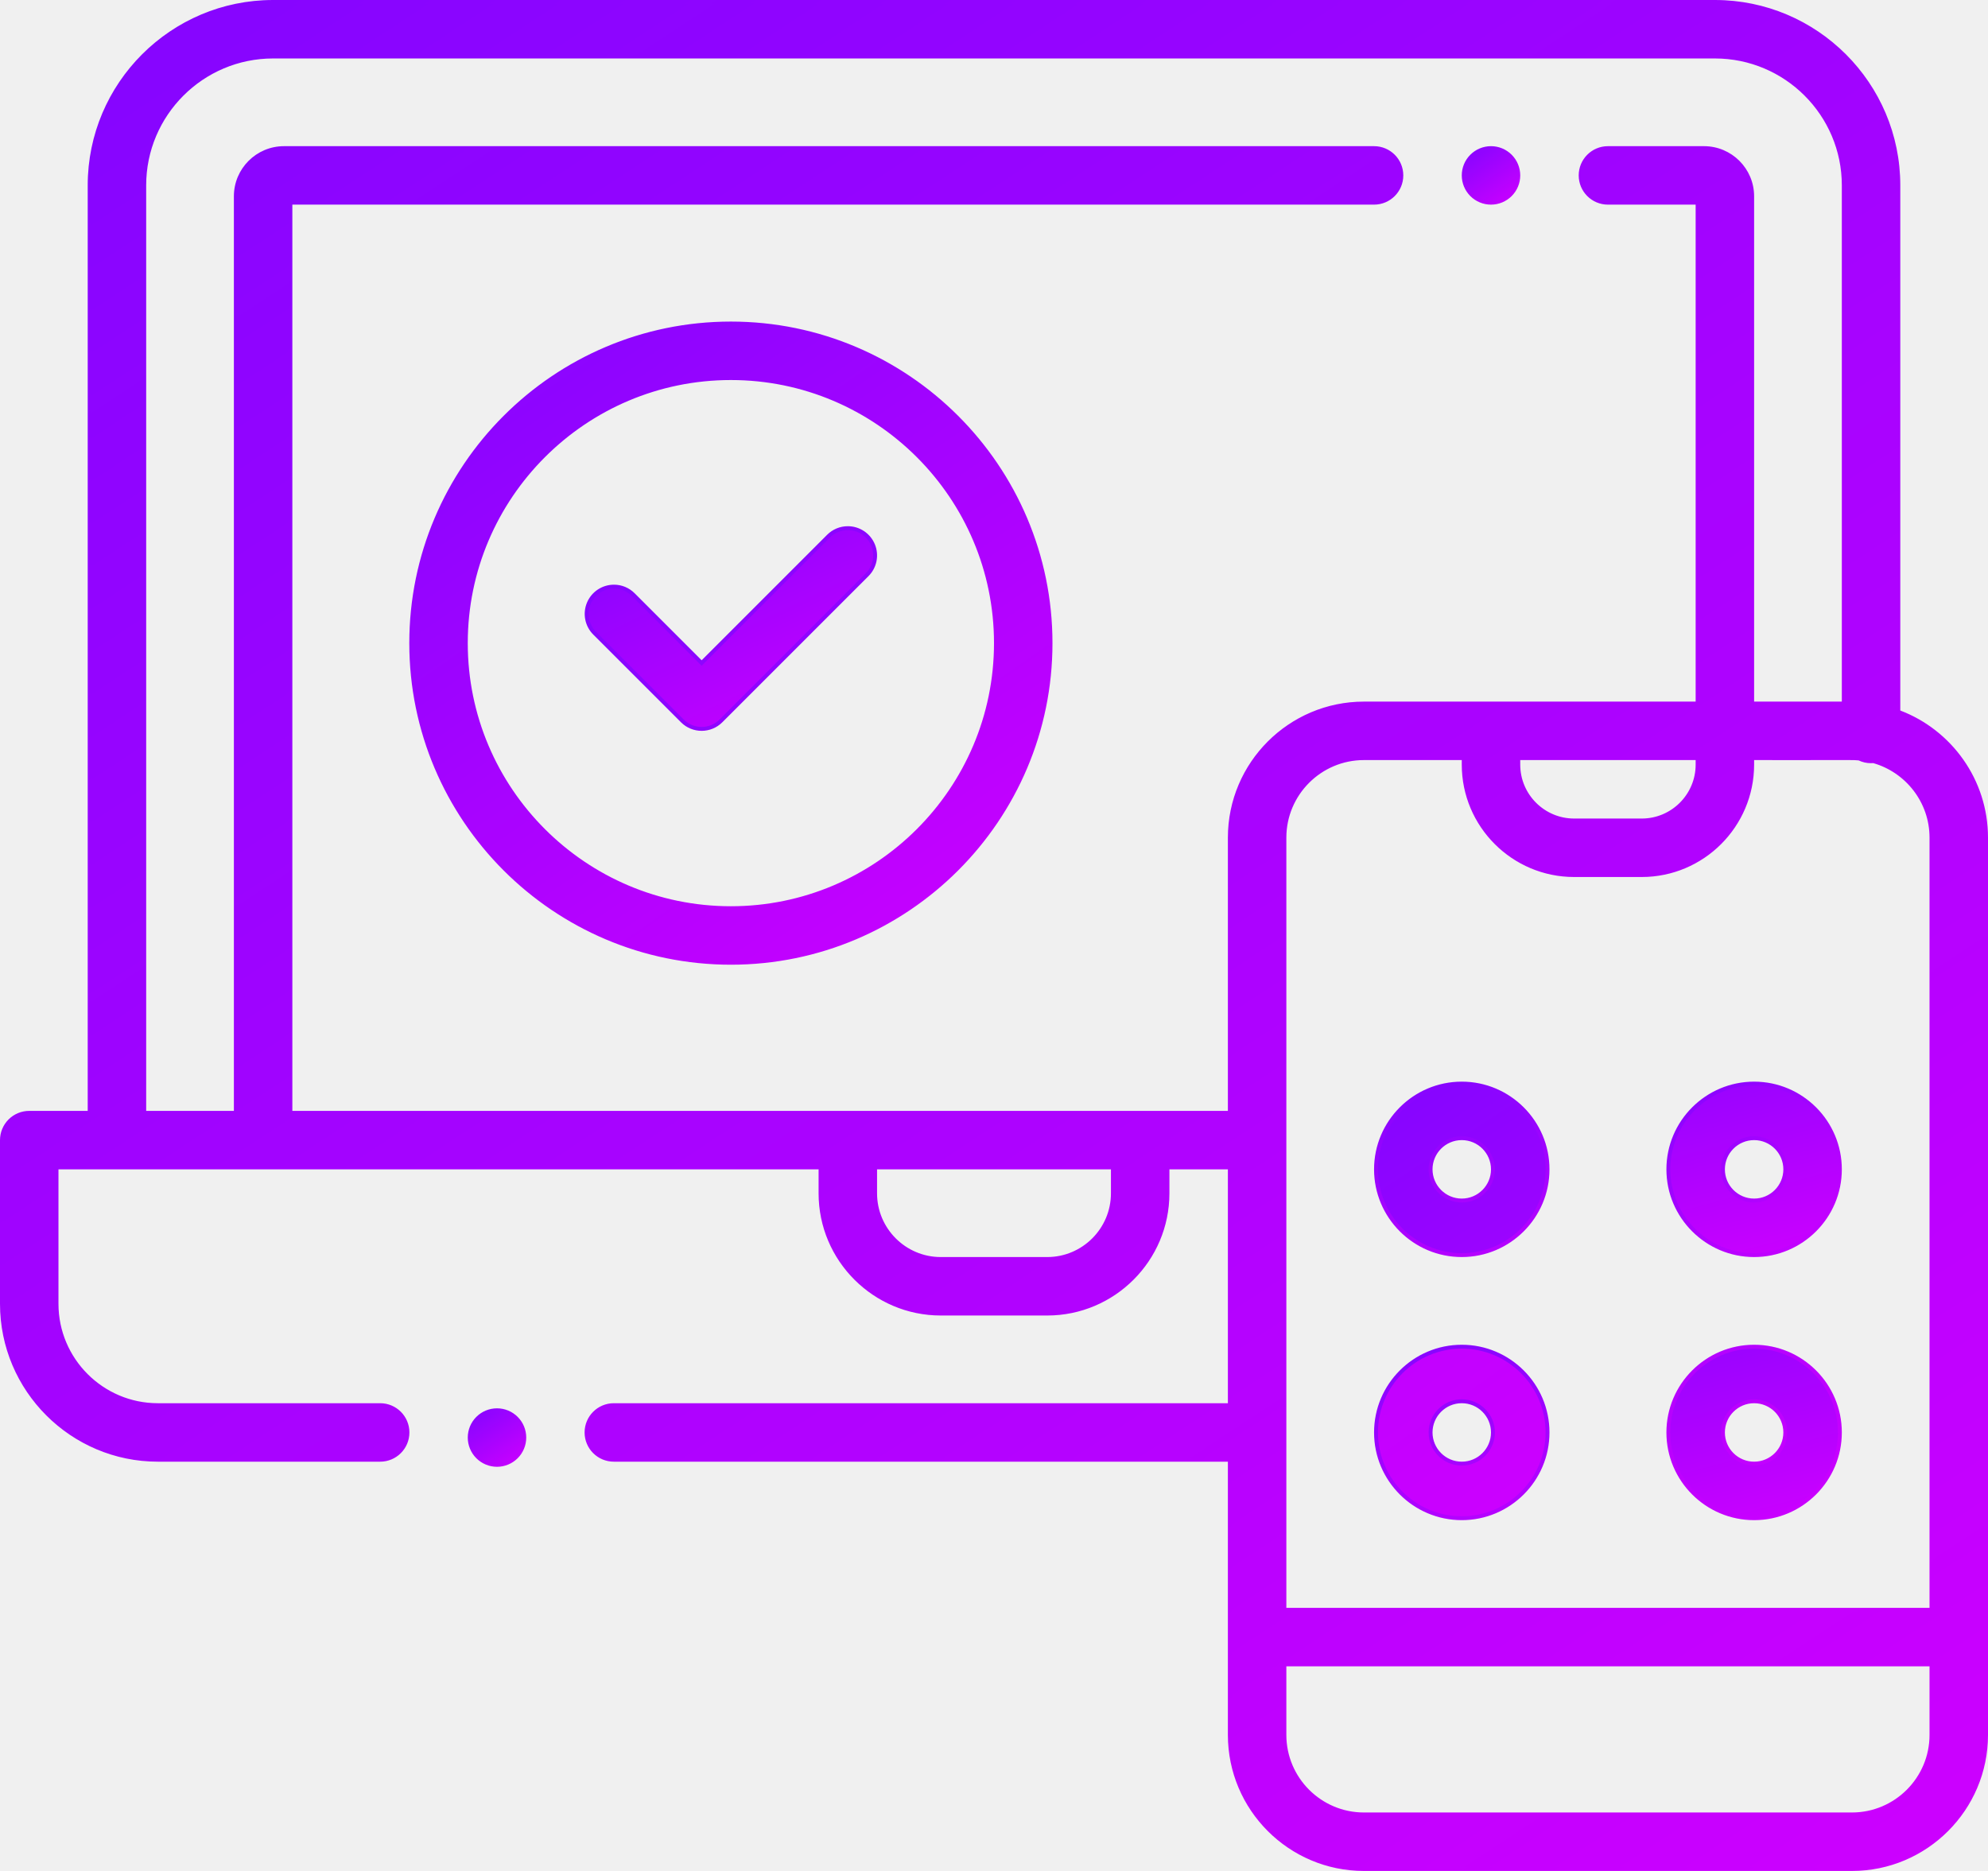
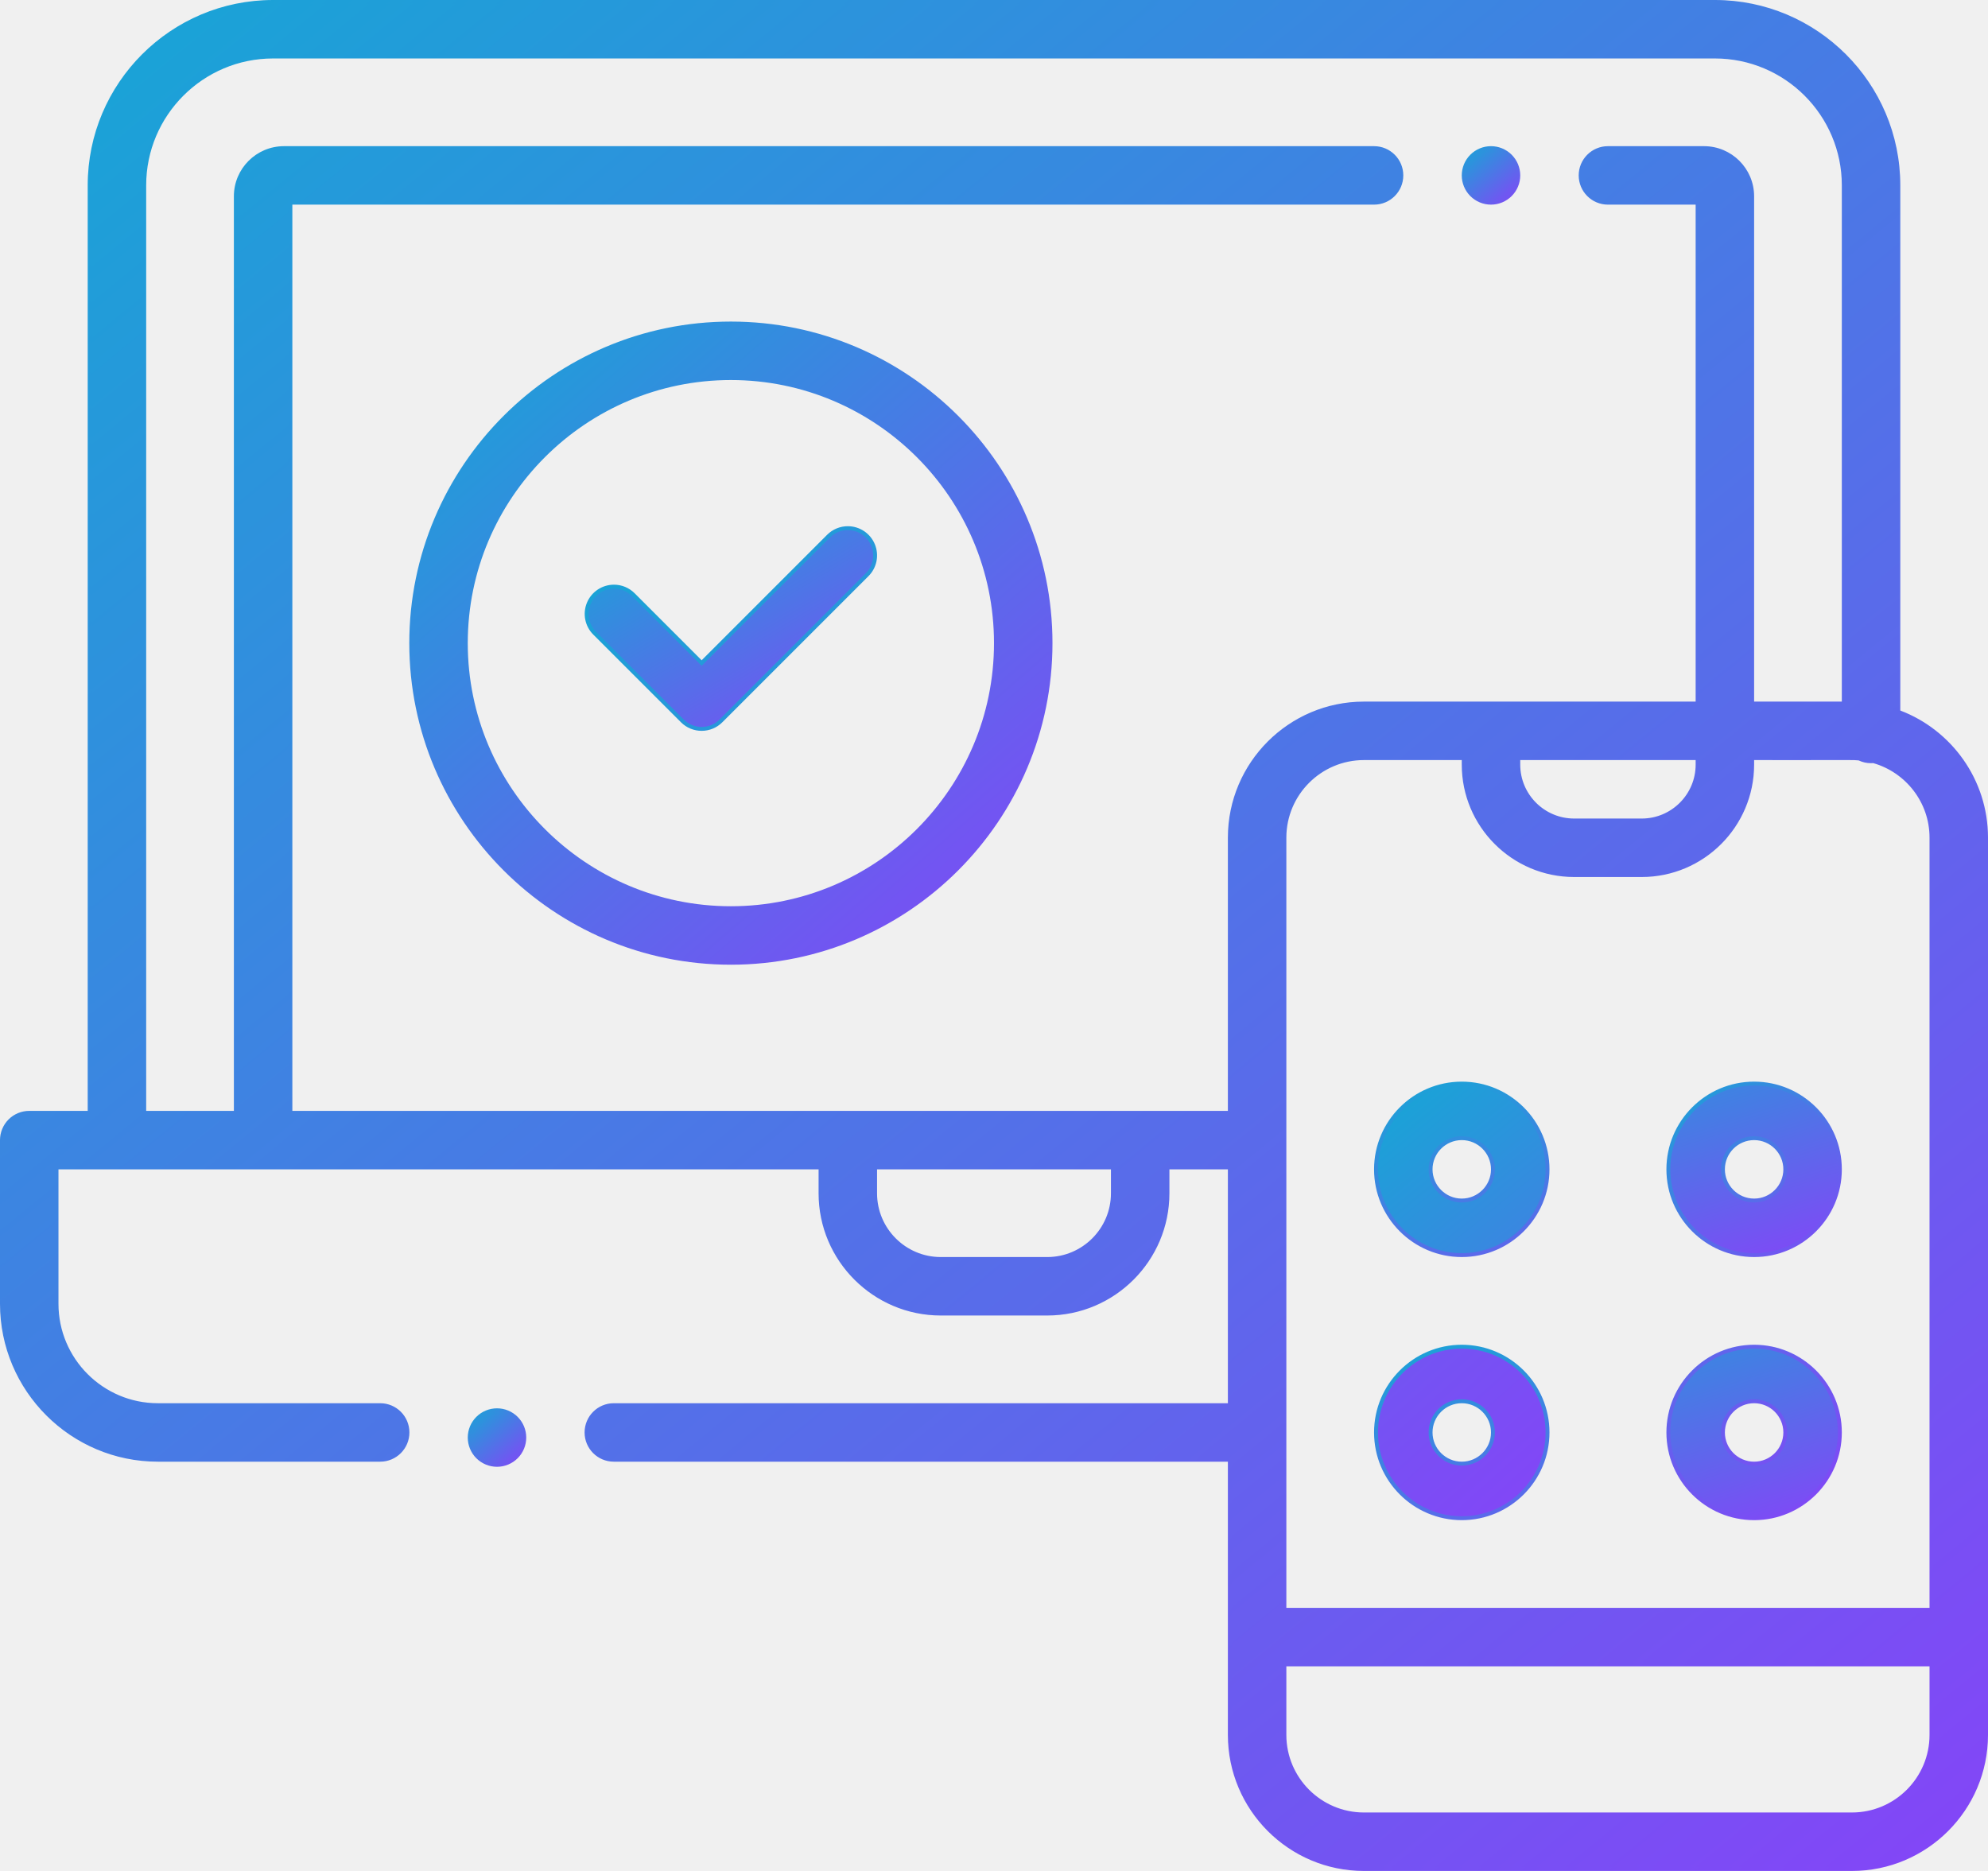
<svg xmlns="http://www.w3.org/2000/svg" width="510" height="480" viewBox="0 0 510 480" fill="none">
-   <path d="M349.9 479.5C330.931 479.5 315.5 464.068 315.5 445.1V374.5H157.47C153.61 374.5 150.47 371.359 150.47 367.5C150.47 363.641 153.61 360.5 157.47 360.5H315.5V299.5H299.5V306.15C299.5 323.161 285.661 337 268.65 337H241.35C224.339 337 210.5 323.161 210.5 306.15V299.5H14.5V334.5C14.5 348.837 26.164 360.5 40.5 360.5H97.53C101.39 360.5 104.53 363.641 104.53 367.5C104.53 371.359 101.39 374.5 97.53 374.5H40.5C18.444 374.5 0.5 356.556 0.5 334.5V292.5C0.5 288.641 3.64 285.5 7.5 285.5H23V47.55C23 21.606 44.106 0.5 70.05 0.5H439.95C465.893 0.5 487 21.606 487 47.55V182.629L487.322 182.752C500.587 187.813 509.5 200.732 509.5 214.901V445.1C509.5 464.069 494.068 479.5 475.1 479.5H349.9ZM329.5 445.1C329.5 456.349 338.651 465.5 349.9 465.5H475.1C486.349 465.5 495.5 456.349 495.5 445.1V427H329.5V445.1ZM349.9 194.5C338.651 194.5 329.5 203.651 329.5 214.9V413H495.5V214.9C495.5 205.849 489.409 197.788 480.689 195.296L480.603 195.272L480.515 195.279C480.333 195.292 480.151 195.299 479.969 195.299C478.95 195.302 477.943 195.075 477.024 194.634L476.943 194.595L476.854 194.588C475.956 194.511 475.754 194.493 473.508 194.493L470.753 194.497C468.525 194.501 465.287 194.507 460.481 194.507C457.594 194.507 449.5 194.498 449.5 194.498V196.166C449.5 211.789 436.79 224.499 421.167 224.499H403.833C388.21 224.499 375.5 211.789 375.5 196.166V194.5H349.9ZM224.5 306.15C224.5 315.441 232.059 323 241.35 323H268.651C277.942 323 285.501 315.441 285.501 306.15V299.5H224.501V306.15H224.5ZM74.5 285.5H315.5V214.9C315.5 195.932 330.932 180.5 349.9 180.5H435.5V52H412.5C408.641 52 405.5 48.86 405.5 45C405.5 41.14 408.641 38 412.5 38H437.15C443.96 38 449.5 43.54 449.5 50.35V180.5H473V47.55C473 29.326 458.174 14.5 439.95 14.5H70.05C51.826 14.5 37 29.326 37 47.55V285.5H60.5V50.35C60.5 43.54 66.04 38 72.85 38H352.5C356.359 38 359.5 41.14 359.5 45C359.5 48.86 356.359 52 352.5 52H74.5V285.5ZM389.5 196.167C389.5 204.07 395.93 210.5 403.833 210.5H421.167C429.07 210.5 435.5 204.07 435.5 196.167V194.5H389.5V196.167Z" fill="url(#paint0_linear_693_192)" />
-   <path d="M439.95 1C465.618 1 486.5 21.882 486.5 47.55V182.973L487.144 183.219C500.217 188.206 509 200.938 509 214.9V445.1C509 463.793 493.792 479 475.1 479H349.9C331.207 479 316 463.792 316 445.1V374H157.47C153.886 374 150.97 371.084 150.97 367.5C150.97 363.916 153.886 361 157.47 361H316V299H299V306.15C299 322.885 285.385 336.5 268.65 336.5H241.35C224.615 336.5 211 322.885 211 306.15V299H14V334.5C14 349.112 25.888 361 40.5 361H97.53C101.114 361 104.03 363.916 104.03 367.5C104.03 371.084 101.114 374 97.53 374H40.5C18.72 374 1 356.28 1 334.5V292.5C1 288.916 3.916 286 7.5 286H23.5V47.55C23.5 21.882 44.382 1 70.05 1H439.95ZM36.5 286H61V50.35C61 43.816 66.316 38.5 72.85 38.5H352.5C356.084 38.5 359 41.416 359 45C359 48.584 356.084 51.5 352.5 51.5H74V286H316V214.9C316 196.207 331.208 181 349.9 181H436V51.5H412.5C408.916 51.5 406 48.584 406 45C406 41.416 408.916 38.5 412.5 38.5H437.15C443.684 38.5 449 43.816 449 50.35V181H473.5V47.55C473.5 29.05 458.45 14 439.95 14H70.05C51.55 14 36.5 29.05 36.5 47.55V285V286ZM460.48 194.008C457.594 194.008 454.14 194.006 450.002 194L449 193.999V196.167C449 211.514 436.514 224 421.167 224H403.833C388.486 224 376 211.514 376 196.167V194H349.9C338.375 194 329 203.376 329 214.9V413.5H496V214.9C496 205.627 489.76 197.368 480.826 194.816L480.656 194.767L480.479 194.78C480.31 194.792 480.141 194.799 479.971 194.799C479.025 194.802 478.091 194.591 477.238 194.182L477.026 194.101L476.847 194.086C475.982 194.012 475.776 193.994 473.511 193.994C472.817 193.994 471.926 193.996 470.756 193.998C468.529 194.002 465.29 194.008 460.48 194.008ZM403.833 211H421.167C429.346 211 436 204.346 436 196.167V194H389V196.167C389 204.346 395.654 211 403.833 211ZM241.35 323.5H268.651C278.218 323.5 286.001 315.717 286.001 306.15V299H224.001V306.15C224 315.717 231.783 323.5 241.35 323.5ZM349.9 466H475.1C486.625 466 496 456.624 496 445.1V426.5H329V445.1C329 456.624 338.376 466 349.9 466ZM439.95 0H70.05C43.831 0 22.5 21.331 22.5 47.55V285H7.5C6.515 285 5.54 285.194 4.63 285.571C3.72 285.948 2.893 286.5 2.196 287.196C1.5 287.893 0.948 288.72 0.571 289.63C0.194 290.54 -0 291.515 6.66906e-08 292.5V334.5C6.66906e-08 356.832 18.168 375 40.5 375H97.53C101.673 375 105.03 371.643 105.03 367.5C105.03 363.357 101.673 360 97.53 360H40.5C26.439 360 15 348.561 15 334.5V300H210V306.15C210 323.436 224.063 337.5 241.35 337.5H268.651C285.937 337.5 300.001 323.437 300.001 306.15V300H315.001V360H157.47C153.327 360 149.97 363.357 149.97 367.5C149.97 371.643 153.327 375 157.47 375H315V445.1C315 464.344 330.656 480 349.9 480H475.1C494.344 480 510 464.344 510 445.1V214.9C510 200.022 500.639 187.296 487.5 182.284V47.55C487.5 21.331 466.169 0 439.95 0ZM37.5 285V47.55C37.5 29.602 52.102 15 70.05 15H439.95C457.898 15 472.5 29.602 472.5 47.55V180H450V50.35C450 43.265 444.235 37.5 437.15 37.5H412.5C408.357 37.5 405 40.857 405 45C405 49.143 408.357 52.5 412.5 52.5H435V180H349.9C330.656 180 315 195.656 315 214.9V285H75V52.5H352.5C356.643 52.5 360 49.143 360 45C360 40.857 356.643 37.5 352.5 37.5H72.85C65.765 37.5 60 43.265 60 50.35V285H37.5ZM460.48 195.008C467.813 195.008 471.496 194.994 473.512 194.994C475.778 194.994 475.939 195.012 476.812 195.086C477.798 195.557 478.878 195.8 479.971 195.798C480.162 195.798 480.356 195.791 480.552 195.777C488.879 198.156 495 205.82 495 214.9V412.5H330V214.9C330 203.927 338.928 195 349.9 195H375V196.167C375 212.065 387.935 225 403.833 225H421.167C437.065 225 450 212.065 450 196.167V195C454.139 195.006 457.593 195.008 460.48 195.008ZM403.833 210C396.205 210 390 203.795 390 196.167V195H435V196.167C435 203.795 428.795 210 421.167 210H403.833ZM241.35 322.5C232.334 322.5 225 315.166 225 306.15V300H285V306.15C285 315.166 277.666 322.5 268.65 322.5H241.35ZM349.9 465C338.927 465 330 456.072 330 445.1V427.5H495V445.1C495 456.073 486.072 465 475.1 465H349.9Z" fill="url(#paint1_linear_693_192)" />
-   <path d="M187.5 247C142.285 247 105.5 210.215 105.5 165C105.5 119.785 142.285 83 187.5 83C232.715 83 269.5 119.785 269.5 165C269.5 210.215 232.715 247 187.5 247ZM187.5 97C150.005 97 119.5 127.505 119.5 165C119.5 202.495 150.005 233 187.5 233C224.995 233 255.5 202.495 255.5 165C255.5 127.505 224.995 97 187.5 97Z" fill="url(#paint2_linear_693_192)" />
-   <path d="M187.5 83.5C232.439 83.5 269 120.061 269 165C269 209.939 232.439 246.5 187.5 246.5C142.561 246.5 106 209.939 106 165C106 120.061 142.561 83.5 187.5 83.5ZM187.5 233.5C225.271 233.5 256 202.771 256 165C256 127.229 225.271 96.5 187.5 96.5C149.729 96.5 119 127.229 119 165C119 202.771 149.729 233.5 187.5 233.5ZM187.5 82.5C142.01 82.5 105 119.51 105 165C105 210.49 142.01 247.5 187.5 247.5C232.99 247.5 270 210.49 270 165C270 119.51 232.99 82.5 187.5 82.5ZM187.5 232.5C150.28 232.5 120 202.22 120 165C120 127.78 150.28 97.5 187.5 97.5C224.72 97.5 255 127.78 255 165C255 202.22 224.72 232.5 187.5 232.5Z" fill="url(#paint3_linear_693_192)" />
-   <path d="M180.001 187C179.081 187.002 178.17 186.823 177.32 186.471C176.471 186.119 175.699 185.602 175.051 184.95L152.551 162.45C149.822 159.721 149.822 155.279 152.551 152.55C153.873 151.229 155.632 150.501 157.501 150.501C159.37 150.501 161.129 151.229 162.451 152.55L180.001 170.101L212.551 137.55C213.873 136.229 215.632 135.501 217.501 135.501C219.37 135.501 221.129 136.229 222.451 137.55C225.18 140.279 225.18 144.721 222.451 147.45L184.951 184.95C184.302 185.602 183.531 186.119 182.681 186.471C181.831 186.823 180.92 187.002 180.001 187Z" fill="url(#paint4_linear_693_192)" />
-   <path d="M217.5 136C219.236 136 220.869 136.676 222.096 137.903C223.313 139.123 223.997 140.776 223.997 142.5C223.997 144.223 223.313 145.876 222.096 147.096L184.596 184.596C183.368 185.824 181.735 186.5 179.999 186.5C178.263 186.5 176.63 185.824 175.402 184.597L152.902 162.097C151.685 160.877 151.002 159.224 151.002 157.501C151.002 155.777 151.685 154.124 152.902 152.904C154.13 151.677 155.763 151.001 157.499 151.001C159.235 151.001 160.868 151.677 162.096 152.904L179.292 170.101L179.999 170.808L180.706 170.101L212.902 137.904C213.505 137.299 214.222 136.819 215.011 136.492C215.8 136.165 216.646 135.998 217.5 136ZM217.5 135C216.515 134.999 215.54 135.192 214.629 135.569C213.719 135.946 212.892 136.499 212.196 137.196L180 169.394L162.804 152.197C162.108 151.5 161.282 150.947 160.371 150.57C159.461 150.193 158.486 150 157.5 150.001C156.017 150.001 154.567 150.441 153.334 151.265C152.1 152.089 151.139 153.26 150.571 154.63C150.003 156.001 149.855 157.509 150.144 158.964C150.433 160.419 151.148 161.755 152.196 162.804L174.696 185.304C176.161 186.768 178.081 187.5 180 187.5C181.919 187.5 183.838 186.768 185.304 185.304L222.804 147.804C223.854 146.755 224.568 145.419 224.858 143.964C225.147 142.509 224.999 141 224.431 139.63C223.863 138.259 222.902 137.088 221.668 136.264C220.434 135.439 218.984 135 217.5 135ZM375 389.5C362.869 389.5 353 379.631 353 367.5C353 355.369 362.869 345.5 375 345.5C387.131 345.5 397 355.369 397 367.5C397 379.631 387.131 389.5 375 389.5ZM375 359.5C370.589 359.5 367 363.089 367 367.5C367 371.911 370.589 375.5 375 375.5C379.411 375.5 383 371.911 383 367.5C383 363.089 379.411 359.5 375 359.5Z" fill="url(#paint5_linear_693_192)" />
-   <path d="M375 346C386.855 346 396.5 355.645 396.5 367.5C396.5 379.355 386.855 389 375 389C363.145 389 353.5 379.355 353.5 367.5C353.5 355.645 363.145 346 375 346ZM375 376C379.687 376 383.5 372.187 383.5 367.5C383.5 362.813 379.687 359 375 359C370.313 359 366.5 362.813 366.5 367.5C366.5 372.187 370.313 376 375 376ZM375 345C362.594 345 352.5 355.094 352.5 367.5C352.5 379.906 362.594 390 375 390C387.406 390 397.5 379.906 397.5 367.5C397.5 355.094 387.406 345 375 345ZM375 375C370.864 375 367.5 371.636 367.5 367.5C367.5 363.364 370.864 360 375 360C379.136 360 382.5 363.364 382.5 367.5C382.5 371.636 379.136 375 375 375ZM450 389.5C437.869 389.5 428 379.631 428 367.5C428 355.369 437.869 345.5 450 345.5C462.131 345.5 472 355.369 472 367.5C472 379.631 462.131 389.5 450 389.5ZM450 359.5C445.589 359.5 442 363.089 442 367.5C442 371.911 445.589 375.5 450 375.5C454.411 375.5 458 371.911 458 367.5C458 363.089 454.411 359.5 450 359.5Z" fill="url(#paint6_linear_693_192)" />
-   <path d="M450 346C461.855 346 471.5 355.645 471.5 367.5C471.5 379.355 461.855 389 450 389C438.145 389 428.5 379.355 428.5 367.5C428.5 355.645 438.145 346 450 346ZM450 376C454.687 376 458.5 372.187 458.5 367.5C458.5 362.813 454.687 359 450 359C445.313 359 441.5 362.813 441.5 367.5C441.5 372.187 445.313 376 450 376ZM450 345C437.594 345 427.5 355.094 427.5 367.5C427.5 379.906 437.594 390 450 390C462.406 390 472.5 379.906 472.5 367.5C472.5 355.094 462.406 345 450 345ZM450 375C445.864 375 442.5 371.636 442.5 367.5C442.5 363.364 445.864 360 450 360C454.136 360 457.5 363.364 457.5 367.5C457.5 371.636 454.136 375 450 375ZM375 322C362.869 322 353 312.131 353 300C353 287.869 362.869 278 375 278C387.131 278 397 287.869 397 300C397 312.131 387.131 322 375 322ZM375 292C370.589 292 367 295.589 367 300C367 304.411 370.589 308 375 308C379.411 308 383 304.411 383 300C383 295.589 379.411 292 375 292Z" fill="url(#paint7_linear_693_192)" />
-   <path d="M375 278.5C386.855 278.5 396.5 288.145 396.5 300C396.5 311.855 386.855 321.5 375 321.5C363.145 321.5 353.5 311.855 353.5 300C353.5 288.145 363.145 278.5 375 278.5ZM375 308.5C379.687 308.5 383.5 304.687 383.5 300C383.5 295.313 379.687 291.5 375 291.5C370.313 291.5 366.5 295.313 366.5 300C366.5 304.687 370.313 308.5 375 308.5ZM375 277.5C362.594 277.5 352.5 287.594 352.5 300C352.5 312.406 362.594 322.5 375 322.5C387.406 322.5 397.5 312.406 397.5 300C397.5 287.594 387.406 277.5 375 277.5ZM375 307.5C370.864 307.5 367.5 304.136 367.5 300C367.5 295.864 370.864 292.5 375 292.5C379.136 292.5 382.5 295.864 382.5 300C382.5 304.136 379.136 307.5 375 307.5ZM450 322C437.869 322 428 312.131 428 300C428 287.869 437.869 278 450 278C462.131 278 472 287.869 472 300C472 312.131 462.131 322 450 322ZM450 292C445.589 292 442 295.589 442 300C442 304.411 445.589 308 450 308C454.411 308 458 304.411 458 300C458 295.589 454.411 292 450 292Z" fill="url(#paint8_linear_693_192)" />
-   <path d="M450 278.5C461.855 278.5 471.5 288.145 471.5 300C471.5 311.855 461.855 321.5 450 321.5C438.145 321.5 428.5 311.855 428.5 300C428.5 288.145 438.145 278.5 450 278.5ZM450 308.5C454.687 308.5 458.5 304.687 458.5 300C458.5 295.313 454.687 291.5 450 291.5C445.313 291.5 441.5 295.313 441.5 300C441.5 304.687 445.313 308.5 450 308.5ZM450 277.5C437.594 277.5 427.5 287.594 427.5 300C427.5 312.406 437.594 322.5 450 322.5C462.406 322.5 472.5 312.406 472.5 300C472.5 287.594 462.406 277.5 450 277.5ZM450 307.5C445.864 307.5 442.5 304.136 442.5 300C442.5 295.864 445.864 292.5 450 292.5C454.136 292.5 457.5 295.864 457.5 300C457.5 304.136 454.136 307.5 450 307.5Z" fill="url(#paint9_linear_693_192)" />
-   <path d="M382.5 52C386.366 52 389.5 48.866 389.5 45C389.5 41.134 386.366 38 382.5 38C378.634 38 375.5 41.134 375.5 45C375.5 48.866 378.634 52 382.5 52Z" fill="url(#paint10_linear_693_192)" />
-   <path d="M382.5 38.5C386.084 38.5 389 41.416 389 45C389 48.584 386.084 51.5 382.5 51.5C378.916 51.5 376 48.584 376 45C376 41.416 378.916 38.5 382.5 38.5ZM382.5 37.5C380.511 37.5 378.603 38.29 377.197 39.697C375.79 41.103 375 43.011 375 45C375 46.989 375.79 48.897 377.197 50.303C378.603 51.71 380.511 52.5 382.5 52.5C384.489 52.5 386.397 51.71 387.803 50.303C389.21 48.897 390 46.989 390 45C390 43.011 389.21 41.103 387.803 39.697C386.397 38.29 384.489 37.5 382.5 37.5Z" fill="url(#paint11_linear_693_192)" />
-   <path d="M127.5 375.811C131.366 375.811 134.5 372.677 134.5 368.811C134.5 364.945 131.366 361.811 127.5 361.811C123.634 361.811 120.5 364.945 120.5 368.811C120.5 372.677 123.634 375.811 127.5 375.811Z" fill="url(#paint12_linear_693_192)" />
-   <path d="M127.5 362.31C131.084 362.31 134 365.226 134 368.81C134 372.394 131.084 375.31 127.5 375.31C123.916 375.31 121 372.394 121 368.81C121 365.226 123.916 362.31 127.5 362.31ZM127.5 361.31C125.511 361.31 123.603 362.1 122.197 363.507C120.79 364.913 120 366.821 120 368.81C120 370.799 120.79 372.707 122.197 374.113C123.603 375.52 125.511 376.31 127.5 376.31C129.489 376.31 131.397 375.52 132.803 374.113C134.21 372.707 135 370.799 135 368.81C135 366.821 134.21 364.913 132.803 363.507C131.397 362.1 129.489 361.31 127.5 361.31Z" fill="url(#paint13_linear_693_192)" />
+   <g clip-path="url(#clip0_1347_49)">
+     <path d="M349.9 479.5C330.931 479.5 315.5 464.068 315.5 445.1V374.5H157.47C153.61 374.5 150.47 371.359 150.47 367.5C150.47 363.641 153.61 360.5 157.47 360.5H315.5V299.5H299.5V306.15C299.5 323.161 285.661 337 268.65 337H241.35C224.339 337 210.5 323.161 210.5 306.15V299.5H14.5V334.5C14.5 348.837 26.164 360.5 40.5 360.5H97.53C101.39 360.5 104.53 363.641 104.53 367.5C104.53 371.359 101.39 374.5 97.53 374.5H40.5C18.444 374.5 0.5 356.556 0.5 334.5V292.5C0.5 288.641 3.64 285.5 7.5 285.5H23V47.55C23 21.606 44.106 0.5 70.05 0.5H439.95C465.893 0.5 487 21.606 487 47.55V182.629L487.322 182.752C500.587 187.813 509.5 200.732 509.5 214.901V445.1C509.5 464.069 494.068 479.5 475.1 479.5H349.9ZM329.5 445.1C329.5 456.349 338.651 465.5 349.9 465.5H475.1C486.349 465.5 495.5 456.349 495.5 445.1V427H329.5V445.1ZM349.9 194.5C338.651 194.5 329.5 203.651 329.5 214.9V413H495.5V214.9C495.5 205.849 489.409 197.788 480.689 195.296L480.603 195.272L480.515 195.279C480.333 195.292 480.151 195.299 479.969 195.299C478.95 195.302 477.943 195.075 477.024 194.634L476.943 194.595L476.854 194.588C475.956 194.511 475.754 194.493 473.508 194.493L470.753 194.497C468.525 194.501 465.287 194.507 460.481 194.507C457.594 194.507 449.5 194.498 449.5 194.498V196.166C449.5 211.789 436.79 224.499 421.167 224.499H403.833C388.21 224.499 375.5 211.789 375.5 196.166V194.5H349.9ZM224.5 306.15C224.5 315.441 232.059 323 241.35 323H268.651C277.942 323 285.501 315.441 285.501 306.15V299.5H224.501V306.15H224.5ZM74.5 285.5H315.5V214.9C315.5 195.932 330.932 180.5 349.9 180.5H435.5V52H412.5C408.641 52 405.5 48.86 405.5 45C405.5 41.14 408.641 38 412.5 38H437.15C443.96 38 449.5 43.54 449.5 50.35V180.5H473V47.55C473 29.326 458.174 14.5 439.95 14.5H70.05C51.826 14.5 37 29.326 37 47.55V285.5H60.5V50.35C60.5 43.54 66.04 38 72.85 38H352.5C356.359 38 359.5 41.14 359.5 45C359.5 48.86 356.359 52 352.5 52H74.5V285.5ZM389.5 196.167C389.5 204.07 395.93 210.5 403.833 210.5H421.167C429.07 210.5 435.5 204.07 435.5 196.167V194.5H389.5V196.167Z" fill="url(#paint0_linear_1347_49)" />
+     <path d="M439.95 1C465.618 1 486.5 21.882 486.5 47.55V182.973L487.144 183.219C500.217 188.206 509 200.938 509 214.9V445.1C509 463.793 493.792 479 475.1 479H349.9C331.207 479 316 463.792 316 445.1V374H157.47C153.886 374 150.97 371.084 150.97 367.5C150.97 363.916 153.886 361 157.47 361H316V299H299V306.15C299 322.885 285.385 336.5 268.65 336.5H241.35C224.615 336.5 211 322.885 211 306.15V299H14V334.5C14 349.112 25.888 361 40.5 361H97.53C101.114 361 104.03 363.916 104.03 367.5C104.03 371.084 101.114 374 97.53 374H40.5C18.72 374 1 356.28 1 334.5V292.5C1 288.916 3.916 286 7.5 286H23.5V47.55C23.5 21.882 44.382 1 70.05 1H439.95ZM36.5 286H61V50.35C61 43.816 66.316 38.5 72.85 38.5H352.5C356.084 38.5 359 41.416 359 45C359 48.584 356.084 51.5 352.5 51.5H74V286H316V214.9C316 196.207 331.208 181 349.9 181H436V51.5H412.5C408.916 51.5 406 48.584 406 45C406 41.416 408.916 38.5 412.5 38.5H437.15C443.684 38.5 449 43.816 449 50.35V181H473.5V47.55C473.5 29.05 458.45 14 439.95 14H70.05C51.55 14 36.5 29.05 36.5 47.55V285V286ZM460.48 194.008C457.594 194.008 454.14 194.006 450.002 194L449 193.999V196.167C449 211.514 436.514 224 421.167 224H403.833C388.486 224 376 211.514 376 196.167V194H349.9C338.375 194 329 203.376 329 214.9V413.5H496V214.9C496 205.627 489.76 197.368 480.826 194.816L480.656 194.767L480.479 194.78C480.31 194.792 480.141 194.799 479.971 194.799C479.025 194.802 478.091 194.591 477.238 194.182L477.026 194.101L476.847 194.086C475.982 194.012 475.776 193.994 473.511 193.994C472.817 193.994 471.926 193.996 470.756 193.998C468.529 194.002 465.29 194.008 460.48 194.008ZM403.833 211H421.167C429.346 211 436 204.346 436 196.167V194H389V196.167C389 204.346 395.654 211 403.833 211ZM241.35 323.5H268.651C278.218 323.5 286.001 315.717 286.001 306.15V299H224.001V306.15C224 315.717 231.783 323.5 241.35 323.5ZM349.9 466H475.1C486.625 466 496 456.624 496 445.1V426.5H329V445.1C329 456.624 338.376 466 349.9 466ZM439.95 0H70.05C43.831 0 22.5 21.331 22.5 47.55V285H7.5C6.515 285 5.54 285.194 4.63 285.571C3.72 285.948 2.893 286.5 2.196 287.196C1.5 287.893 0.948 288.72 0.571 289.63C0.194 290.54 -0 291.515 6.66903e-08 292.5V334.5C6.66903e-08 356.832 18.168 375 40.5 375H97.53C101.673 375 105.03 371.643 105.03 367.5C105.03 363.357 101.673 360 97.53 360H40.5C26.439 360 15 348.561 15 334.5V300H210V306.15C210 323.436 224.063 337.5 241.35 337.5H268.651C285.937 337.5 300.001 323.437 300.001 306.15V300H315.001V360H157.47C153.327 360 149.97 363.357 149.97 367.5C149.97 371.643 153.327 375 157.47 375H315V445.1C315 464.344 330.656 480 349.9 480H475.1C494.344 480 510 464.344 510 445.1V214.9C510 200.022 500.639 187.296 487.5 182.284V47.55C487.5 21.331 466.169 0 439.95 0ZM37.5 285V47.55C37.5 29.602 52.102 15 70.05 15H439.95C457.898 15 472.5 29.602 472.5 47.55V180H450V50.35C450 43.265 444.235 37.5 437.15 37.5H412.5C408.357 37.5 405 40.857 405 45C405 49.143 408.357 52.5 412.5 52.5H435V180H349.9C330.656 180 315 195.656 315 214.9V285H75V52.5H352.5C356.643 52.5 360 49.143 360 45C360 40.857 356.643 37.5 352.5 37.5H72.85C65.765 37.5 60 43.265 60 50.35V285H37.5ZM460.48 195.008C467.813 195.008 471.496 194.994 473.512 194.994C475.778 194.994 475.939 195.012 476.812 195.086C477.798 195.557 478.878 195.8 479.971 195.798C480.162 195.798 480.356 195.791 480.552 195.777C488.879 198.156 495 205.82 495 214.9V412.5H330V214.9C330 203.927 338.928 195 349.9 195H375V196.167C375 212.065 387.935 225 403.833 225H421.167C437.065 225 450 212.065 450 196.167V195C454.139 195.006 457.593 195.008 460.48 195.008ZM403.833 210C396.205 210 390 203.795 390 196.167V195H435V196.167C435 203.795 428.795 210 421.167 210H403.833ZM241.35 322.5C232.334 322.5 225 315.166 225 306.15V300H285V306.15C285 315.166 277.666 322.5 268.65 322.5H241.35ZM349.9 465C338.927 465 330 456.072 330 445.1V427.5H495V445.1C495 456.073 486.072 465 475.1 465H349.9Z" fill="url(#paint1_linear_1347_49)" />
+     <path d="M187.5 247C142.285 247 105.5 210.215 105.5 165C105.5 119.785 142.285 83 187.5 83C232.715 83 269.5 119.785 269.5 165C269.5 210.215 232.715 247 187.5 247ZM187.5 97C150.005 97 119.5 127.505 119.5 165C119.5 202.495 150.005 233 187.5 233C224.995 233 255.5 202.495 255.5 165C255.5 127.505 224.995 97 187.5 97Z" fill="url(#paint2_linear_1347_49)" />
+     <path d="M187.5 83.5C232.439 83.5 269 120.061 269 165C269 209.939 232.439 246.5 187.5 246.5C142.561 246.5 106 209.939 106 165C106 120.061 142.561 83.5 187.5 83.5ZM187.5 233.5C225.271 233.5 256 202.771 256 165C256 127.229 225.271 96.5 187.5 96.5C149.729 96.5 119 127.229 119 165C119 202.771 149.729 233.5 187.5 233.5ZM187.5 82.5C142.01 82.5 105 119.51 105 165C105 210.49 142.01 247.5 187.5 247.5C232.99 247.5 270 210.49 270 165C270 119.51 232.99 82.5 187.5 82.5ZM187.5 232.5C150.28 232.5 120 202.22 120 165C120 127.78 150.28 97.5 187.5 97.5C224.72 97.5 255 127.78 255 165C255 202.22 224.72 232.5 187.5 232.5Z" fill="url(#paint3_linear_1347_49)" />
+     <path d="M180.001 187C179.081 187.002 178.17 186.823 177.32 186.471C176.471 186.119 175.699 185.602 175.051 184.95L152.551 162.45C149.822 159.721 149.822 155.279 152.551 152.55C153.873 151.229 155.632 150.501 157.501 150.501C159.37 150.501 161.129 151.229 162.451 152.55L180.001 170.101L212.551 137.55C213.873 136.229 215.632 135.501 217.501 135.501C219.37 135.501 221.129 136.229 222.451 137.55C225.18 140.279 225.18 144.721 222.451 147.45L184.951 184.95C184.302 185.602 183.531 186.119 182.681 186.471C181.831 186.823 180.92 187.002 180.001 187Z" fill="url(#paint4_linear_1347_49)" />
+     <path d="M217.5 136C219.236 136 220.869 136.676 222.096 137.903C223.313 139.123 223.997 140.776 223.997 142.5C223.997 144.223 223.313 145.876 222.096 147.096L184.596 184.596C183.368 185.824 181.735 186.5 179.999 186.5C178.263 186.5 176.63 185.824 175.402 184.597L152.902 162.097C151.685 160.877 151.002 159.224 151.002 157.501C151.002 155.777 151.685 154.124 152.902 152.904C154.13 151.677 155.763 151.001 157.499 151.001C159.235 151.001 160.868 151.677 162.096 152.904L179.292 170.101L179.999 170.808L180.706 170.101L212.902 137.904C213.505 137.299 214.222 136.819 215.011 136.492C215.8 136.165 216.646 135.998 217.5 136ZM217.5 135C216.515 134.999 215.54 135.192 214.629 135.569C213.719 135.946 212.892 136.499 212.196 137.196L180 169.394L162.804 152.197C162.108 151.5 161.282 150.947 160.371 150.57C159.461 150.193 158.486 150 157.5 150.001C156.017 150.001 154.567 150.441 153.334 151.265C152.1 152.089 151.139 153.26 150.571 154.63C150.003 156.001 149.855 157.509 150.144 158.964C150.433 160.419 151.148 161.755 152.196 162.804L174.696 185.304C176.161 186.768 178.081 187.5 180 187.5C181.919 187.5 183.838 186.768 185.304 185.304L222.804 147.804C223.854 146.755 224.568 145.419 224.858 143.964C225.147 142.509 224.999 141 224.431 139.63C223.863 138.259 222.902 137.088 221.668 136.264C220.434 135.439 218.984 135 217.5 135ZM375 389.5C362.869 389.5 353 379.631 353 367.5C353 355.369 362.869 345.5 375 345.5C387.131 345.5 397 355.369 397 367.5C397 379.631 387.131 389.5 375 389.5ZM375 359.5C370.589 359.5 367 363.089 367 367.5C367 371.911 370.589 375.5 375 375.5C379.411 375.5 383 371.911 383 367.5C383 363.089 379.411 359.5 375 359.5Z" fill="url(#paint5_linear_1347_49)" />
+     <path d="M375 346C386.855 346 396.5 355.645 396.5 367.5C396.5 379.355 386.855 389 375 389C363.145 389 353.5 379.355 353.5 367.5C353.5 355.645 363.145 346 375 346ZM375 376C379.687 376 383.5 372.187 383.5 367.5C383.5 362.813 379.687 359 375 359C370.313 359 366.5 362.813 366.5 367.5C366.5 372.187 370.313 376 375 376ZM375 345C362.594 345 352.5 355.094 352.5 367.5C352.5 379.906 362.594 390 375 390C387.406 390 397.5 379.906 397.5 367.5C397.5 355.094 387.406 345 375 345ZM375 375C370.864 375 367.5 371.636 367.5 367.5C367.5 363.364 370.864 360 375 360C379.136 360 382.5 363.364 382.5 367.5C382.5 371.636 379.136 375 375 375ZM450 389.5C437.869 389.5 428 379.631 428 367.5C428 355.369 437.869 345.5 450 345.5C462.131 345.5 472 355.369 472 367.5C472 379.631 462.131 389.5 450 389.5ZM450 359.5C445.589 359.5 442 363.089 442 367.5C442 371.911 445.589 375.5 450 375.5C454.411 375.5 458 371.911 458 367.5C458 363.089 454.411 359.5 450 359.5Z" fill="url(#paint6_linear_1347_49)" />
+     <path d="M450 346C461.855 346 471.5 355.645 471.5 367.5C471.5 379.355 461.855 389 450 389C438.145 389 428.5 379.355 428.5 367.5C428.5 355.645 438.145 346 450 346ZM450 376C454.687 376 458.5 372.187 458.5 367.5C458.5 362.813 454.687 359 450 359C445.313 359 441.5 362.813 441.5 367.5C441.5 372.187 445.313 376 450 376ZM450 345C437.594 345 427.5 355.094 427.5 367.5C427.5 379.906 437.594 390 450 390C462.406 390 472.5 379.906 472.5 367.5C472.5 355.094 462.406 345 450 345ZM450 375C445.864 375 442.5 371.636 442.5 367.5C442.5 363.364 445.864 360 450 360C454.136 360 457.5 363.364 457.5 367.5C457.5 371.636 454.136 375 450 375ZM375 322C362.869 322 353 312.131 353 300C353 287.869 362.869 278 375 278C387.131 278 397 287.869 397 300C397 312.131 387.131 322 375 322ZM375 292C370.589 292 367 295.589 367 300C367 304.411 370.589 308 375 308C379.411 308 383 304.411 383 300C383 295.589 379.411 292 375 292Z" fill="url(#paint7_linear_1347_49)" />
+     <path d="M375 278.5C386.855 278.5 396.5 288.145 396.5 300C396.5 311.855 386.855 321.5 375 321.5C363.145 321.5 353.5 311.855 353.5 300C353.5 288.145 363.145 278.5 375 278.5ZM375 308.5C379.687 308.5 383.5 304.687 383.5 300C383.5 295.313 379.687 291.5 375 291.5C370.313 291.5 366.5 295.313 366.5 300C366.5 304.687 370.313 308.5 375 308.5ZM375 277.5C362.594 277.5 352.5 287.594 352.5 300C352.5 312.406 362.594 322.5 375 322.5C387.406 322.5 397.5 312.406 397.5 300C397.5 287.594 387.406 277.5 375 277.5ZM375 307.5C370.864 307.5 367.5 304.136 367.5 300C367.5 295.864 370.864 292.5 375 292.5C379.136 292.5 382.5 295.864 382.5 300C382.5 304.136 379.136 307.5 375 307.5ZM450 322C437.869 322 428 312.131 428 300C428 287.869 437.869 278 450 278C462.131 278 472 287.869 472 300C472 312.131 462.131 322 450 322ZM450 292C445.589 292 442 295.589 442 300C442 304.411 445.589 308 450 308C454.411 308 458 304.411 458 300C458 295.589 454.411 292 450 292Z" fill="url(#paint8_linear_1347_49)" />
+     <path d="M450 278.5C461.855 278.5 471.5 288.145 471.5 300C471.5 311.855 461.855 321.5 450 321.5C438.145 321.5 428.5 311.855 428.5 300C428.5 288.145 438.145 278.5 450 278.5ZM450 308.5C454.687 308.5 458.5 304.687 458.5 300C458.5 295.313 454.687 291.5 450 291.5C445.313 291.5 441.5 295.313 441.5 300C441.5 304.687 445.313 308.5 450 308.5ZM450 277.5C437.594 277.5 427.5 287.594 427.5 300C427.5 312.406 437.594 322.5 450 322.5C462.406 322.5 472.5 312.406 472.5 300C472.5 287.594 462.406 277.5 450 277.5ZM450 307.5C445.864 307.5 442.5 304.136 442.5 300C442.5 295.864 445.864 292.5 450 292.5C454.136 292.5 457.5 295.864 457.5 300C457.5 304.136 454.136 307.5 450 307.5Z" fill="url(#paint9_linear_1347_49)" />
+     <path d="M382.5 52C386.366 52 389.5 48.866 389.5 45C389.5 41.134 386.366 38 382.5 38C378.634 38 375.5 41.134 375.5 45C375.5 48.866 378.634 52 382.5 52Z" fill="url(#paint10_linear_1347_49)" />
+     <path d="M382.5 38.5C386.084 38.5 389 41.416 389 45C389 48.584 386.084 51.5 382.5 51.5C378.916 51.5 376 48.584 376 45C376 41.416 378.916 38.5 382.5 38.5ZM382.5 37.5C380.511 37.5 378.603 38.29 377.197 39.697C375.79 41.103 375 43.011 375 45C375 46.989 375.79 48.897 377.197 50.303C378.603 51.71 380.511 52.5 382.5 52.5C384.489 52.5 386.397 51.71 387.803 50.303C389.21 48.897 390 46.989 390 45C390 43.011 389.21 41.103 387.803 39.697C386.397 38.29 384.489 37.5 382.5 37.5Z" fill="url(#paint11_linear_1347_49)" />
+     <path d="M127.5 375.811C131.366 375.811 134.5 372.677 134.5 368.811C134.5 364.945 131.366 361.811 127.5 361.811C123.634 361.811 120.5 364.945 120.5 368.811C120.5 372.677 123.634 375.811 127.5 375.811Z" fill="url(#paint12_linear_1347_49)" />
+     <path d="M127.5 362.31C131.084 362.31 134 365.226 134 368.81C134 372.394 131.084 375.31 127.5 375.31C123.916 375.31 121 372.394 121 368.81C121 365.226 123.916 362.31 127.5 362.31ZM127.5 361.31C125.511 361.31 123.603 362.1 122.197 363.507C120.79 364.913 120 366.821 120 368.81C120 370.799 120.79 372.707 122.197 374.113C123.603 375.52 125.511 376.31 127.5 376.31C129.489 376.31 131.397 375.52 132.803 374.113C134.21 372.707 135 370.799 135 368.81C135 366.821 134.21 364.913 132.803 363.507C131.397 362.1 129.489 361.31 127.5 361.31Z" fill="url(#paint13_linear_1347_49)" />
+   </g>
  <defs>
-     <linearGradient id="paint0_linear_693_192" x1="70.409" y1="-0.436" x2="416.855" y2="527.39" gradientUnits="userSpaceOnUse">
-       <stop stop-color="#8705FF" />
-       <stop offset="1" stop-color="#CC00FF" />
+     <linearGradient id="paint0_linear_1347_49" x1="18.661" y1="31.373" x2="470.324" y2="582.192" gradientUnits="userSpaceOnUse">
+       <stop stop-color="#1BA2D7" />
+       <stop offset="1" stop-color="#8D3DFA" />
    </linearGradient>
-     <linearGradient id="paint1_linear_693_192" x1="70.046" y1="-0.938" x2="417.233" y2="527.951" gradientUnits="userSpaceOnUse">
-       <stop stop-color="#8705FF" />
-       <stop offset="1" stop-color="#CC00FF" />
+     <linearGradient id="paint1_linear_1347_49" x1="18.197" y1="30.938" x2="470.813" y2="582.852" gradientUnits="userSpaceOnUse">
+       <stop stop-color="#1BA2D7" />
+       <stop offset="1" stop-color="#8D3DFA" />
    </linearGradient>
-     <linearGradient id="paint2_linear_693_192" x1="128.025" y1="82.68" x2="249.351" y2="256.631" gradientUnits="userSpaceOnUse">
-       <stop stop-color="#8705FF" />
-       <stop offset="1" stop-color="#CC00FF" />
+     <linearGradient id="paint2_linear_1347_49" x1="111.351" y1="93.57" x2="267.564" y2="272.848" gradientUnits="userSpaceOnUse">
+       <stop stop-color="#1BA2D7" />
+       <stop offset="1" stop-color="#8D3DFA" />
    </linearGradient>
-     <linearGradient id="paint3_linear_693_192" x1="127.662" y1="82.178" x2="249.728" y2="257.189" gradientUnits="userSpaceOnUse">
-       <stop stop-color="#8705FF" />
-       <stop offset="1" stop-color="#CC00FF" />
+     <linearGradient id="paint3_linear_1347_49" x1="110.887" y1="93.135" x2="268.052" y2="273.506" gradientUnits="userSpaceOnUse">
+       <stop stop-color="#1BA2D7" />
+       <stop offset="1" stop-color="#8D3DFA" />
    </linearGradient>
-     <linearGradient id="paint4_linear_693_192" x1="160.667" y1="135.4" x2="192.565" y2="201.112" gradientUnits="userSpaceOnUse">
-       <stop stop-color="#8705FF" />
-       <stop offset="1" stop-color="#CC00FF" />
+     <linearGradient id="paint4_linear_1347_49" x1="153.144" y1="138.82" x2="197.056" y2="211.229" gradientUnits="userSpaceOnUse">
+       <stop stop-color="#1BA2D7" />
+       <stop offset="1" stop-color="#8D3DFA" />
    </linearGradient>
-     <linearGradient id="paint5_linear_693_192" x1="183.925" y1="134.503" x2="374.082" y2="399.107" gradientUnits="userSpaceOnUse">
-       <stop stop-color="#8705FF" />
-       <stop offset="1" stop-color="#CC00FF" />
+     <linearGradient id="paint5_linear_1347_49" x1="158.813" y1="151.403" x2="402.115" y2="422.402" gradientUnits="userSpaceOnUse">
+       <stop stop-color="#1BA2D7" />
+       <stop offset="1" stop-color="#8D3DFA" />
    </linearGradient>
-     <linearGradient id="paint6_linear_693_192" x1="368.913" y1="344.912" x2="386.345" y2="411.283" gradientUnits="userSpaceOnUse">
-       <stop stop-color="#8705FF" />
-       <stop offset="1" stop-color="#CC00FF" />
+     <linearGradient id="paint6_linear_1347_49" x1="356.764" y1="347.9" x2="382.399" y2="426.029" gradientUnits="userSpaceOnUse">
+       <stop stop-color="#1BA2D7" />
+       <stop offset="1" stop-color="#8D3DFA" />
    </linearGradient>
-     <linearGradient id="paint7_linear_693_192" x1="369.413" y1="277.781" x2="450.287" y2="401.5" gradientUnits="userSpaceOnUse">
-       <stop stop-color="#8705FF" />
-       <stop offset="1" stop-color="#CC00FF" />
+     <linearGradient id="paint7_linear_1347_49" x1="357.264" y1="285.219" x2="462.787" y2="414.433" gradientUnits="userSpaceOnUse">
+       <stop stop-color="#1BA2D7" />
+       <stop offset="1" stop-color="#8D3DFA" />
    </linearGradient>
-     <linearGradient id="paint8_linear_693_192" x1="368.913" y1="277.412" x2="386.345" y2="343.783" gradientUnits="userSpaceOnUse">
-       <stop stop-color="#8705FF" />
-       <stop offset="1" stop-color="#CC00FF" />
+     <linearGradient id="paint8_linear_1347_49" x1="356.764" y1="280.4" x2="382.399" y2="358.529" gradientUnits="userSpaceOnUse">
+       <stop stop-color="#1BA2D7" />
+       <stop offset="1" stop-color="#8D3DFA" />
    </linearGradient>
-     <linearGradient id="paint9_linear_693_192" x1="433.681" y1="277.412" x2="466.971" y2="325.143" gradientUnits="userSpaceOnUse">
-       <stop stop-color="#8705FF" />
-       <stop offset="1" stop-color="#CC00FF" />
+     <linearGradient id="paint9_linear_1347_49" x1="429.106" y1="280.4" x2="471.969" y2="329.593" gradientUnits="userSpaceOnUse">
+       <stop stop-color="#1BA2D7" />
+       <stop offset="1" stop-color="#8D3DFA" />
    </linearGradient>
-     <linearGradient id="paint10_linear_693_192" x1="377.423" y1="37.973" x2="387.78" y2="52.822" gradientUnits="userSpaceOnUse">
-       <stop stop-color="#8705FF" />
-       <stop offset="1" stop-color="#CC00FF" />
+     <linearGradient id="paint10_linear_1347_49" x1="376" y1="38.902" x2="389.335" y2="54.207" gradientUnits="userSpaceOnUse">
+       <stop stop-color="#1BA2D7" />
+       <stop offset="1" stop-color="#8D3DFA" />
    </linearGradient>
-     <linearGradient id="paint11_linear_693_192" x1="377.06" y1="37.471" x2="388.157" y2="53.381" gradientUnits="userSpaceOnUse">
-       <stop stop-color="#8705FF" />
-       <stop offset="1" stop-color="#CC00FF" />
+     <linearGradient id="paint11_linear_1347_49" x1="375.535" y1="38.467" x2="389.823" y2="54.864" gradientUnits="userSpaceOnUse">
+       <stop stop-color="#1BA2D7" />
+       <stop offset="1" stop-color="#8D3DFA" />
    </linearGradient>
-     <linearGradient id="paint12_linear_693_192" x1="122.423" y1="361.784" x2="132.78" y2="376.633" gradientUnits="userSpaceOnUse">
-       <stop stop-color="#8705FF" />
-       <stop offset="1" stop-color="#CC00FF" />
+     <linearGradient id="paint12_linear_1347_49" x1="121" y1="362.713" x2="134.335" y2="378.017" gradientUnits="userSpaceOnUse">
+       <stop stop-color="#1BA2D7" />
+       <stop offset="1" stop-color="#8D3DFA" />
    </linearGradient>
-     <linearGradient id="paint13_linear_693_192" x1="122.06" y1="361.281" x2="133.157" y2="377.191" gradientUnits="userSpaceOnUse">
-       <stop stop-color="#8705FF" />
-       <stop offset="1" stop-color="#CC00FF" />
+     <linearGradient id="paint13_linear_1347_49" x1="120.535" y1="362.276" x2="134.823" y2="378.674" gradientUnits="userSpaceOnUse">
+       <stop stop-color="#1BA2D7" />
+       <stop offset="1" stop-color="#8D3DFA" />
    </linearGradient>
+     <clipPath id="clip0_1347_49">
+       <rect width="510" height="480" fill="white" />
+     </clipPath>
  </defs>
</svg>
